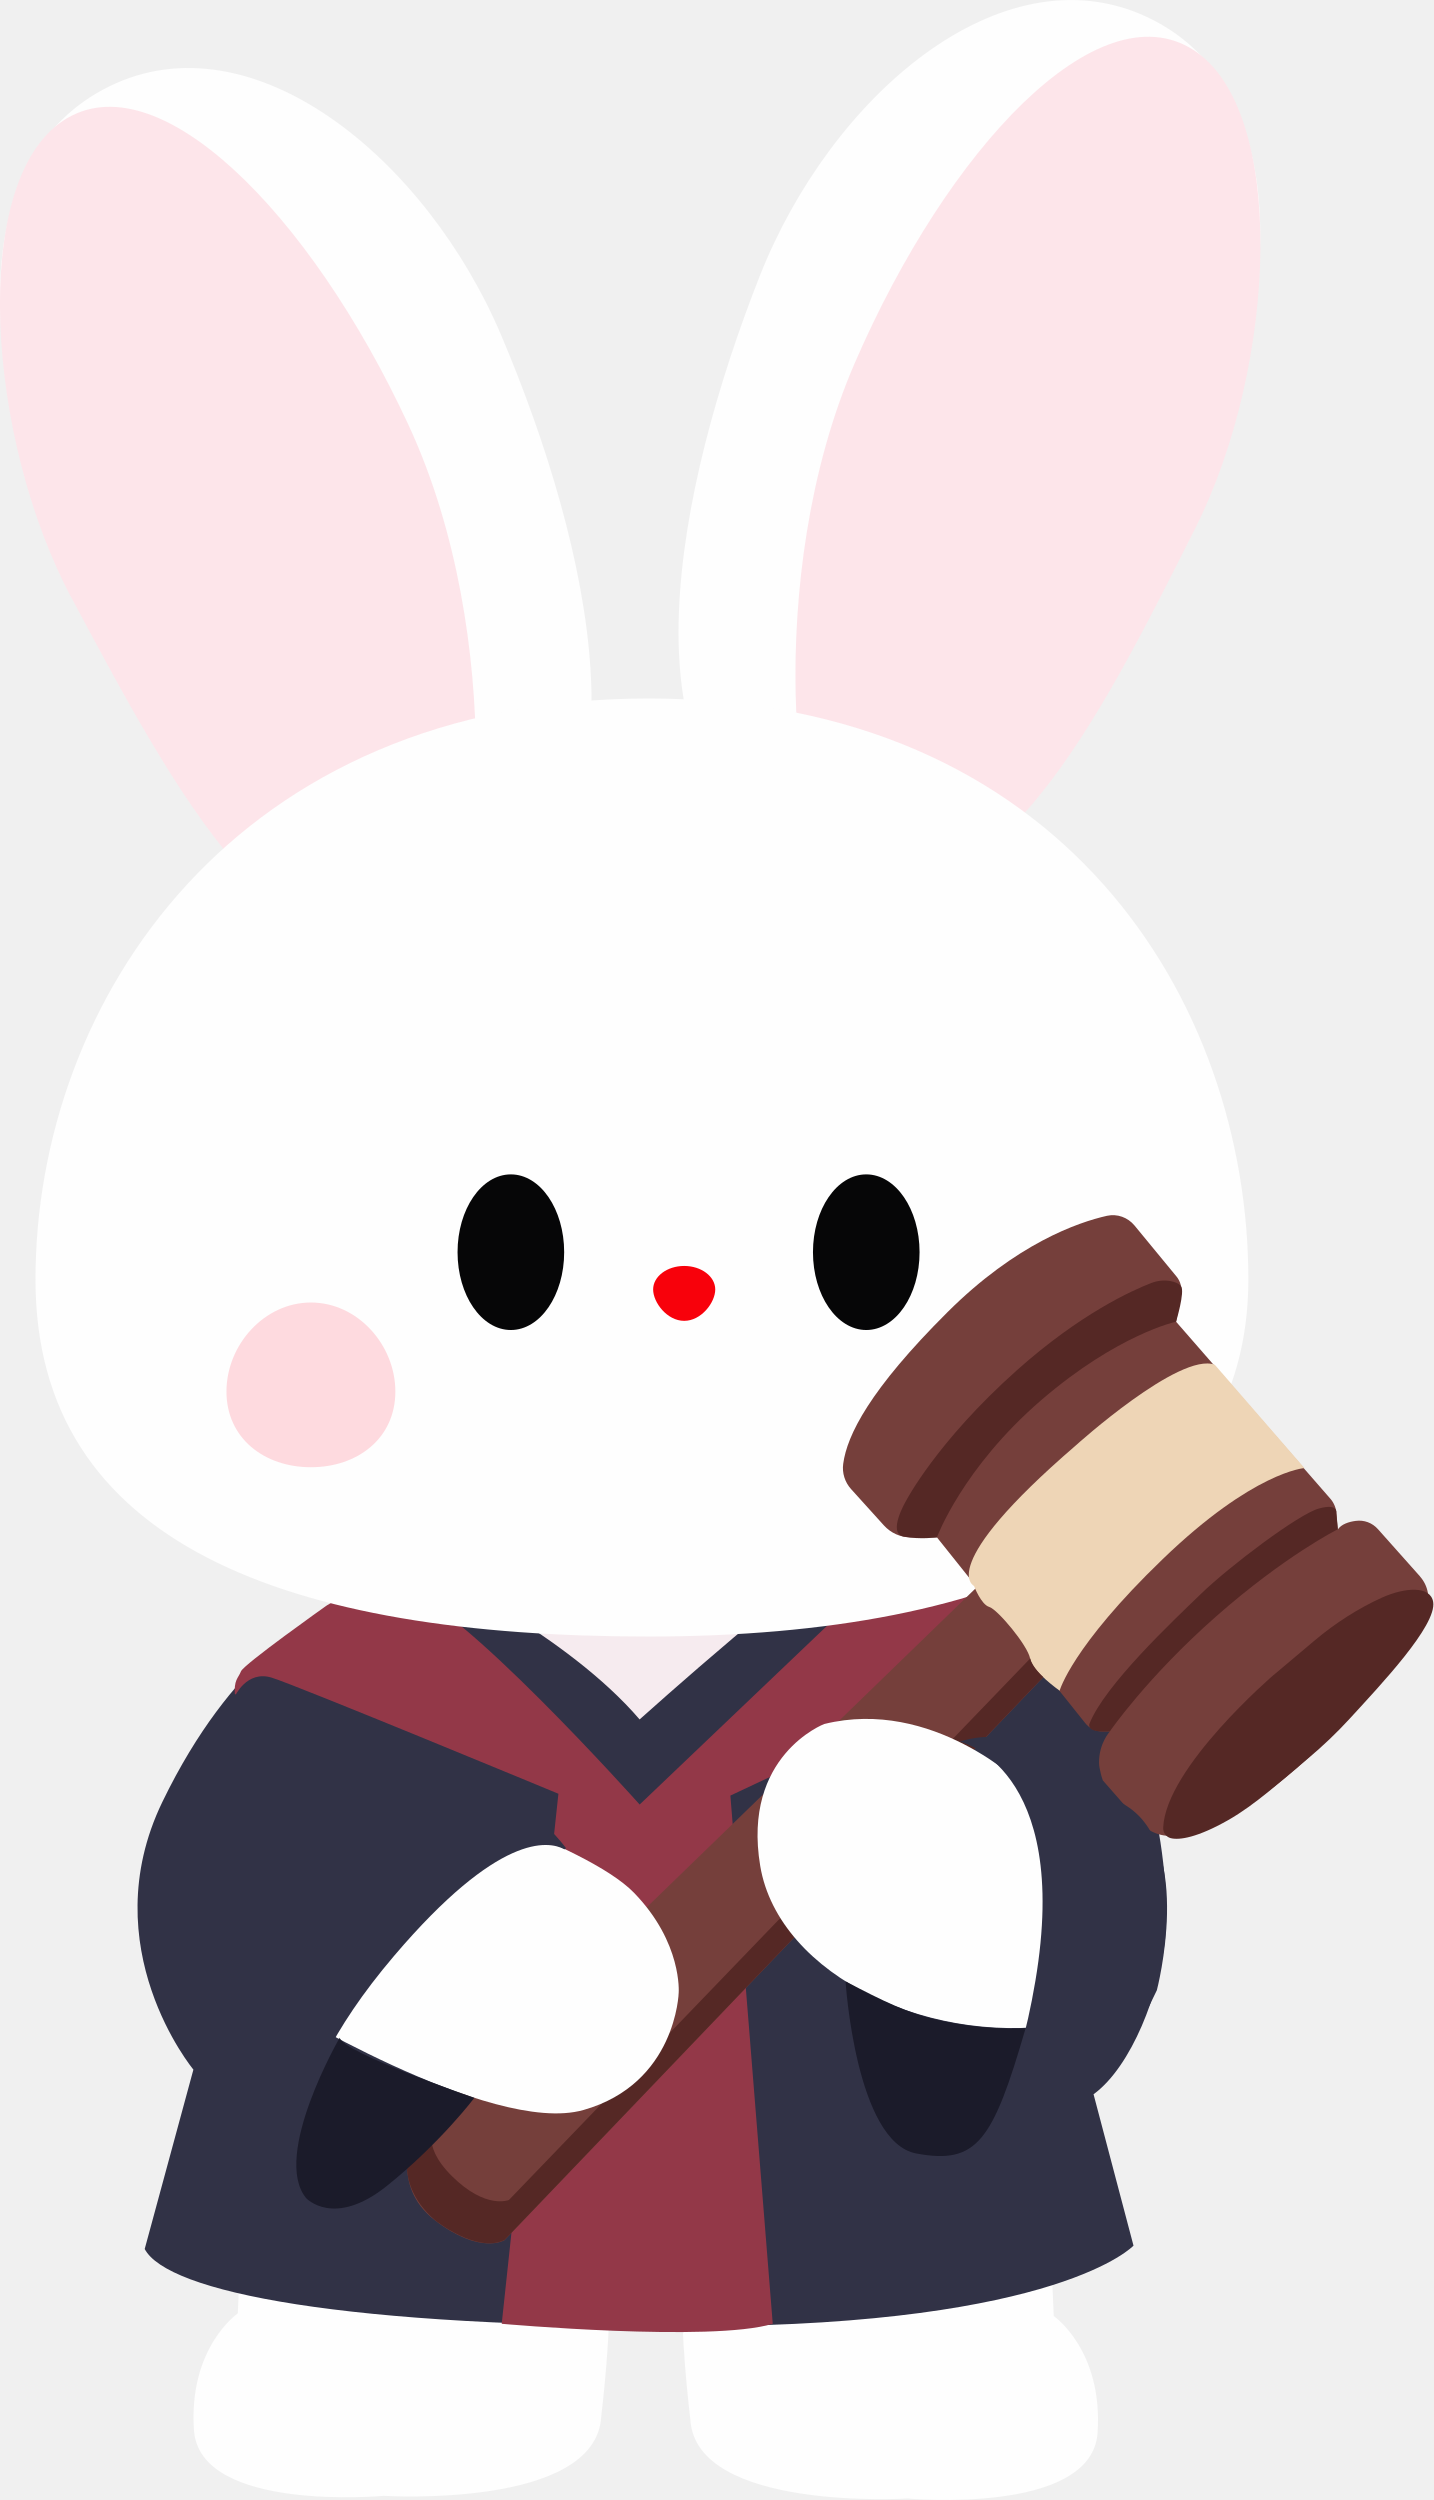
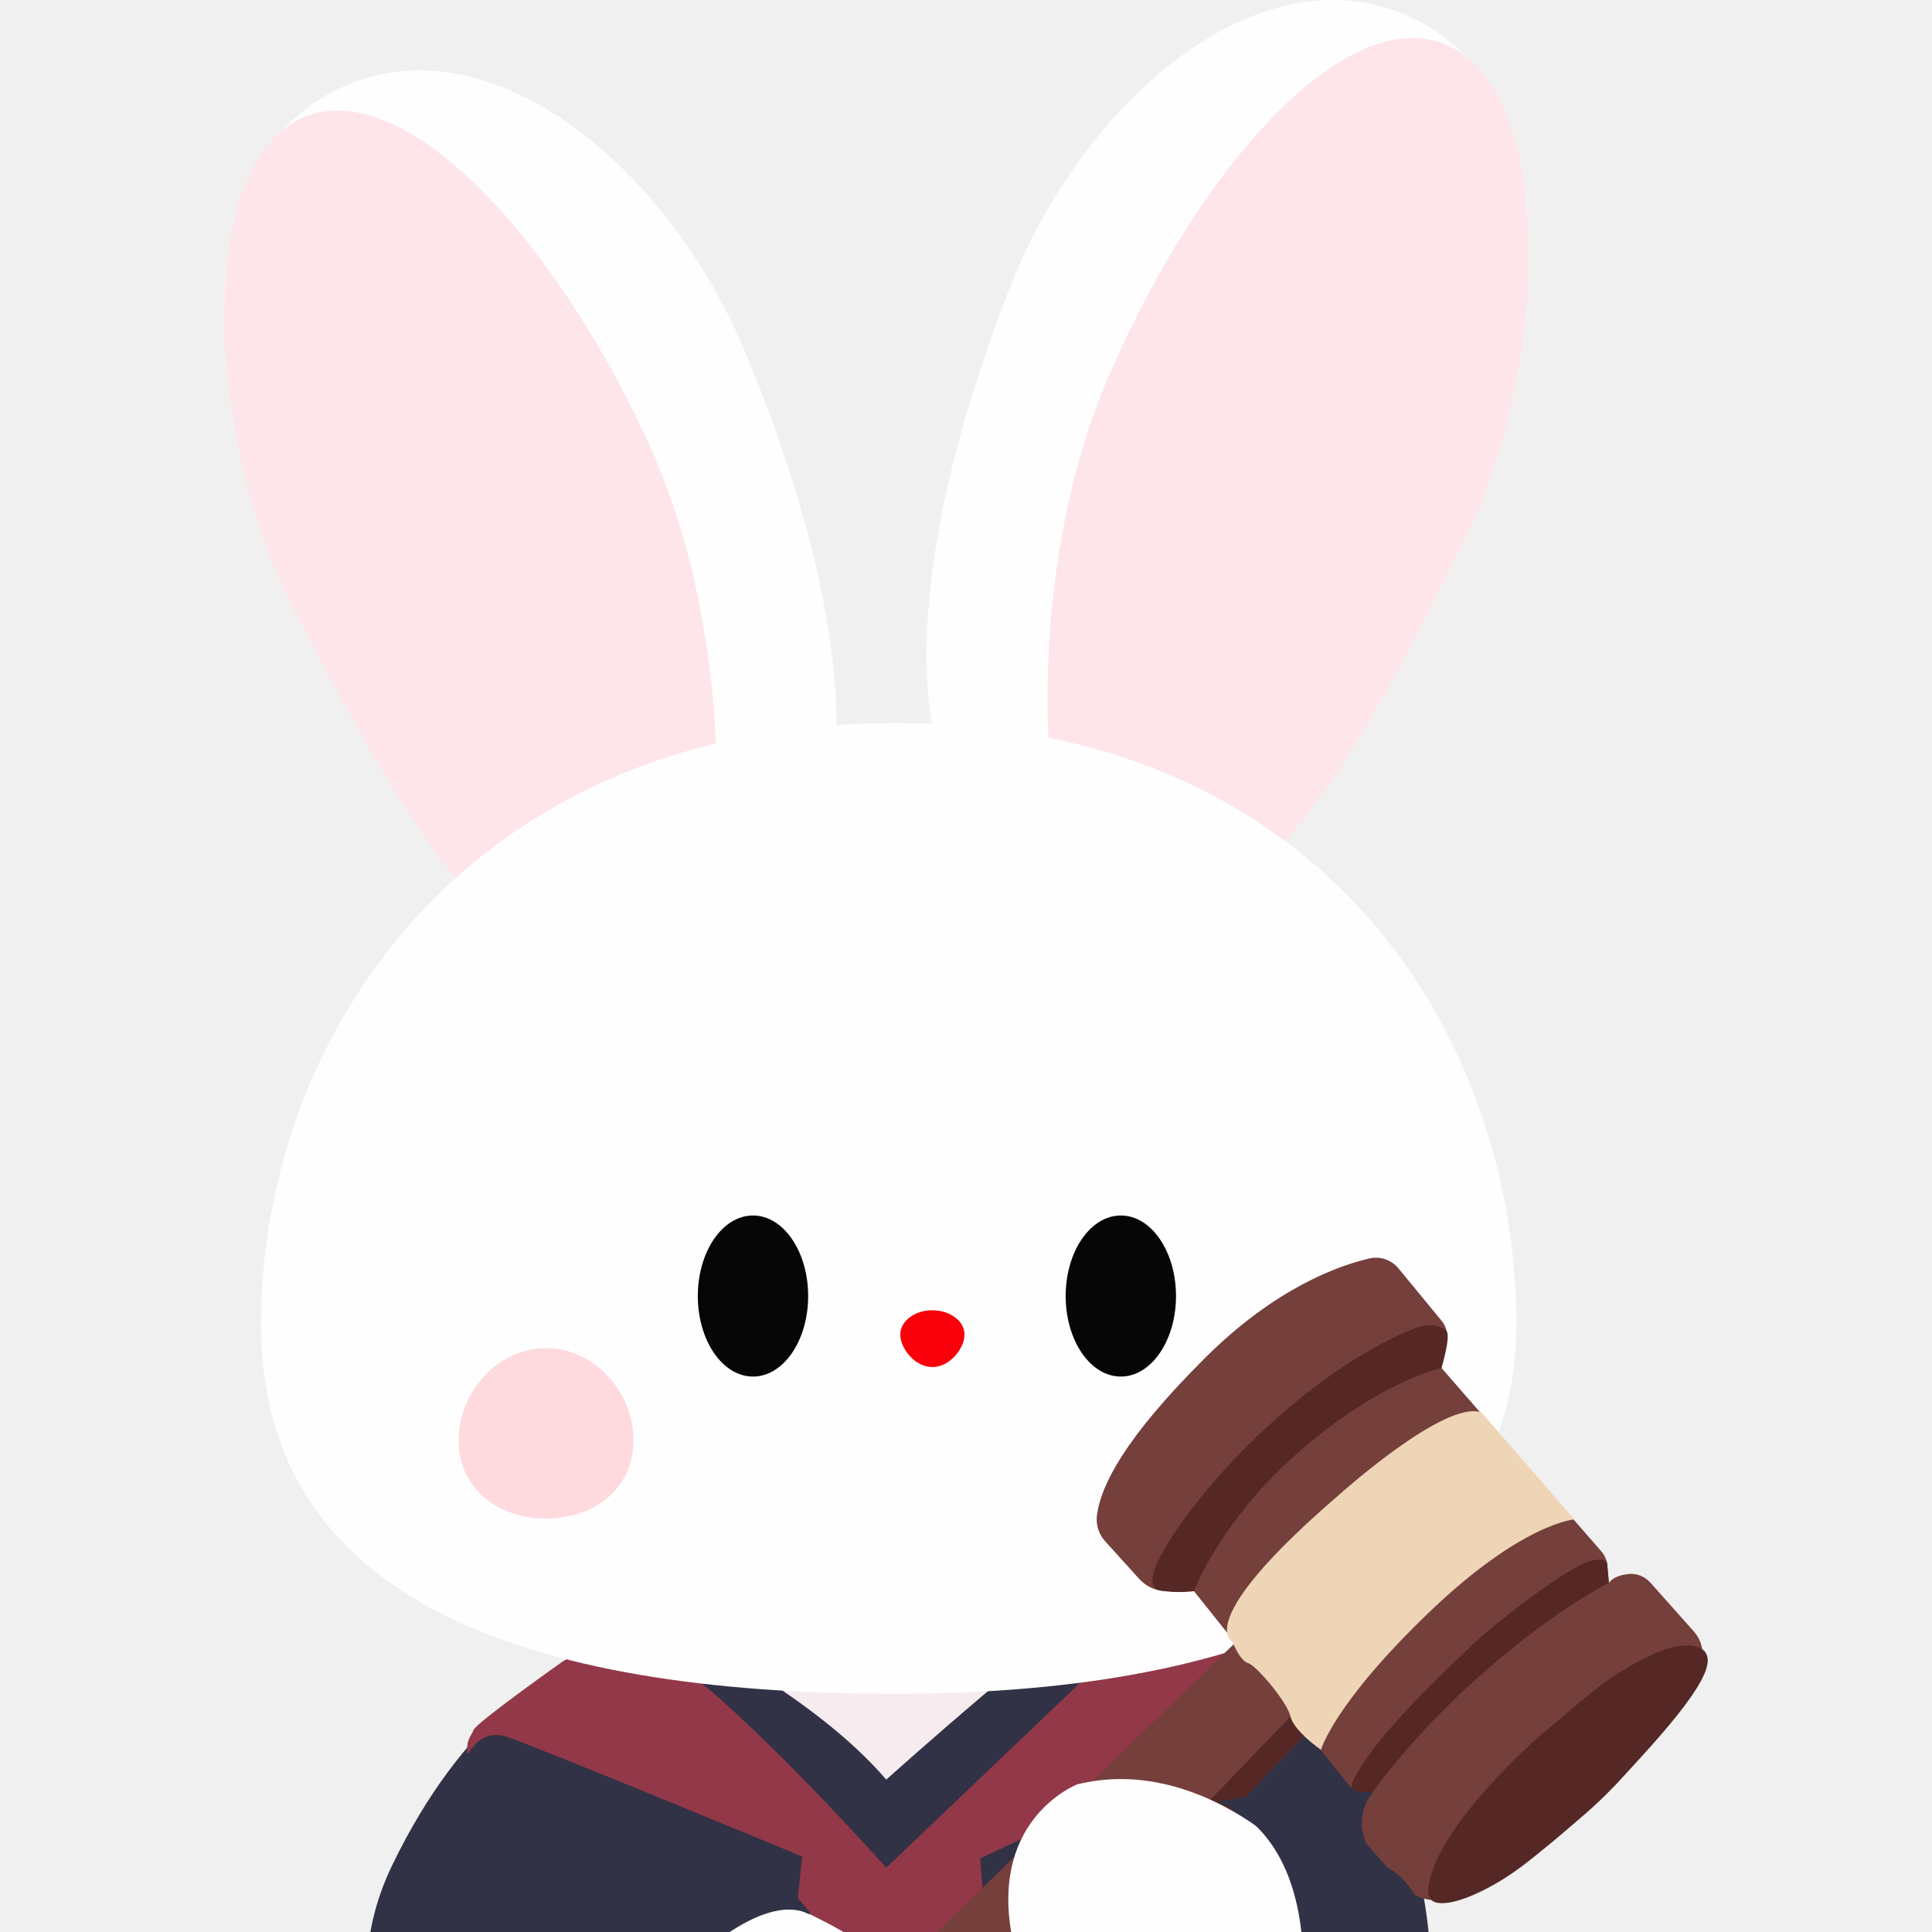
- <svg xmlns="http://www.w3.org/2000/svg" width="86" height="150" viewBox="0 0 86 150" fill="none">
+ <svg xmlns="http://www.w3.org/2000/svg" width="112" height="112" viewBox="-13 0 112 112" fill="none">
  <g clip-path="url(#clip0_1149_5498)">
    <path d="M14.379 136.208L14.268 138.803C14.268 138.803 11.307 140.832 11.637 145.801C11.967 150.77 23.032 149.75 23.032 149.75C23.032 149.75 35.742 150.54 36.072 145.011C36.072 145.011 36.815 138.818 36.422 137.418C36.029 136.018 17.204 133.459 14.375 136.203L14.379 136.208Z" fill="#FEFEFE" />
    <path d="M63.113 136.369L63.225 138.963C63.225 138.963 66.185 140.992 65.855 145.961C65.525 150.93 54.46 149.91 54.46 149.91C54.46 149.91 41.75 150.7 41.42 145.172C41.42 145.172 40.678 138.978 41.071 137.578C41.464 136.179 60.289 133.619 63.118 136.364L63.113 136.369Z" fill="#FEFEFE" />
    <path d="M32.549 95.678V104.84H50.224V94.988L32.549 95.678Z" fill="#F6EBEF" />
    <path d="M25.881 94.248C25.881 94.248 34.01 98.067 38.377 103.166C38.377 103.166 49.326 93.338 50.874 93.168C52.422 92.998 57.508 89.159 63.55 96.427C69.592 103.696 70.228 113.139 69.907 116.333C69.587 119.527 67.913 123.976 65.613 125.656L68.01 134.739C68.01 134.739 63.603 139.477 42.037 139.577C20.47 139.677 10.026 137.503 8.682 134.939L11.604 124.176C11.604 124.176 5.523 116.848 9.74 108.12C13.957 99.392 18.985 97.152 18.985 97.152L25.886 94.248H25.881Z" fill="#313246" />
    <path d="M67.966 82.946C67.966 85.75 65.7 87.485 62.9 87.485C60.099 87.485 57.833 85.745 57.833 82.946C57.833 80.147 60.099 77.602 62.9 77.602C65.7 77.602 67.966 80.141 67.966 82.946Z" fill="#FEDADF" />
    <path d="M38.377 108.27C38.377 108.27 27.225 95.788 24.236 95.453C21.246 95.118 19.548 96.368 19.548 96.368C19.548 96.368 14.617 99.862 14.457 100.282C14.297 100.702 14.011 100.777 14.098 101.771C14.098 101.771 14.802 100.202 16.296 100.657C17.791 101.112 33.505 107.625 33.505 107.625L30.103 139.428C30.103 139.428 42.697 140.547 46.365 139.428L43.823 107.735L61.23 99.542C61.23 99.542 61.541 92.803 57.678 93.333C53.815 93.863 50.258 96.943 50.258 96.943L38.377 108.275V108.27Z" fill="#933848" />
    <path d="M71.621 30.763C65.938 43.865 58.445 56.702 47.215 51.203C37.101 46.249 40.595 29.243 45.565 16.611C49.845 5.739 60.07 -3.004 68.743 0.985C77.41 4.974 77.303 17.666 71.625 30.768L71.621 30.763Z" fill="#FEFEFE" />
    <path d="M4.411 35.027C10.415 47.979 18.223 60.616 29.312 54.822C39.3 49.608 35.388 32.697 30.108 20.2C25.566 9.443 15.127 0.97 6.556 5.184C-2.009 9.398 -1.592 22.08 4.411 35.027Z" fill="#FEFEFE" />
    <path d="M71.732 31.662C65.952 43.145 59.478 56.327 50.238 52.592C47.792 51.603 45.672 34.721 51.291 21.77C56.906 8.818 65.865 -0.605 71.562 2.969C77.26 6.538 76.643 21.904 71.732 31.662Z" fill="#FDE5EA" />
    <path d="M4.324 35.931C10.385 47.259 17.18 60.271 26.328 56.297C28.749 55.242 30.453 38.311 24.517 25.514C18.582 12.707 9.395 3.524 3.785 7.243C-1.825 10.962 -0.83 26.303 4.319 35.931H4.324Z" fill="#FDE5EA" />
    <path d="M74.901 76.777C74.901 91.334 60.507 98.192 38.916 98.192C17.325 98.192 2.13 92.703 2.13 76.777C2.13 60.031 14.127 41.91 38.916 41.91C63.705 41.91 74.901 60.031 74.901 76.777Z" fill="#FEFEFE" />
    <path d="M51.976 79.801C53.742 79.801 55.174 77.711 55.174 75.132C55.174 72.554 53.742 70.463 51.976 70.463C50.209 70.463 48.778 72.554 48.778 75.132C48.778 77.711 50.209 79.801 51.976 79.801Z" fill="#060607" />
    <path d="M30.651 79.801C32.418 79.801 33.85 77.711 33.85 75.132C33.85 72.554 32.418 70.463 30.651 70.463C28.885 70.463 27.453 72.554 27.453 75.132C27.453 77.711 28.885 79.801 30.651 79.801Z" fill="#060607" />
    <path d="M42.915 77.367C42.915 78.147 42.08 79.251 41.051 79.251C40.023 79.251 39.188 78.147 39.188 77.367C39.188 76.587 40.023 75.957 41.051 75.957C42.08 75.957 42.915 76.587 42.915 77.367Z" fill="#F8010B" />
    <path d="M23.721 83.495C23.721 86.299 21.455 88.034 18.655 88.034C15.855 88.034 13.588 86.294 13.588 83.495C13.588 80.696 15.855 78.151 18.655 78.151C21.455 78.151 23.721 80.691 23.721 83.495Z" fill="#FEDADF" />
    <path d="M85.204 94.588L82.68 91.753C82.341 91.368 81.841 91.183 81.341 91.254C80.929 91.308 80.487 91.448 80.273 91.763L80.186 90.784C80.157 90.464 80.031 90.164 79.822 89.924L70.567 79.306L70.864 77.647C70.931 77.267 70.829 76.877 70.587 76.587L68.073 73.533C67.665 73.038 67.03 72.813 66.418 72.948C64.686 73.338 60.983 74.612 56.853 78.726C52.165 83.395 50.825 86.115 50.593 87.824C50.515 88.379 50.694 88.934 51.063 89.344L53.033 91.523C53.451 91.983 54.028 92.243 54.64 92.243H56.217L58.605 95.233L24.818 128C24.818 128 23.358 131.104 26.085 133.209C28.807 135.313 30.268 134.413 30.268 134.413L62.769 100.451L65.113 103.386C65.365 103.706 65.748 103.891 66.146 103.891H66.593C66.593 103.891 65.933 104.59 65.942 105.77C65.942 105.875 65.957 105.98 65.977 106.085C66.01 106.27 66.078 106.58 66.171 106.825L68.316 109.274C68.893 109.934 69.752 110.264 70.601 110.124C72.237 109.859 75.153 108.739 79.298 104.715C83.476 100.661 85.005 98.037 85.563 96.632C85.84 95.937 85.694 95.148 85.204 94.593V94.588Z" fill="#753F3B" />
    <path d="M56.222 92.238C56.222 92.238 55.232 92.388 54.222 92.193C53.213 91.998 54.363 90.049 54.363 90.049C54.363 90.049 56.198 86.51 61.017 82.211C64.836 78.806 67.947 77.417 69.073 76.982C69.437 76.842 69.835 76.792 70.218 76.862C70.47 76.907 70.728 76.997 70.864 77.177C71.106 77.507 70.563 79.301 70.563 79.301C70.563 79.301 67.064 80.056 62.477 84.005C57.751 88.079 56.217 92.233 56.217 92.233L56.222 92.238Z" fill="#552825" />
    <path d="M58.45 95.162C58.45 95.162 56.013 94.078 64.555 86.719C64.555 86.719 70.786 81.091 72.887 81.885L78.269 88.084C78.269 88.084 75.217 88.284 69.757 93.553C64.293 98.817 63.579 101.441 63.579 101.441C63.579 101.441 61.949 100.306 61.808 99.516C61.667 98.727 59.847 96.557 59.357 96.417C58.867 96.277 58.445 95.167 58.445 95.167L58.45 95.162Z" fill="#EED5B6" />
    <path d="M66.593 103.881C66.593 103.881 68.82 100.636 72.97 96.982C77.119 93.328 80.264 91.758 80.264 91.758L80.176 90.779C80.176 90.779 80.332 90.179 79.123 90.514C77.915 90.849 73.799 93.948 72.072 95.618C70.344 97.287 66.292 101.101 65.37 103.416C65.37 103.416 65.273 103.636 65.535 103.781C65.821 103.941 66.588 103.881 66.588 103.881H66.593Z" fill="#552825" />
    <path d="M76.43 100.486C76.43 100.486 69.946 106.045 69.791 109.659C69.776 109.954 69.966 110.219 70.242 110.289C70.771 110.424 71.863 110.244 73.678 109.214C75.343 108.269 76.876 106.84 78.507 105.485C79.38 104.755 80.206 103.965 80.977 103.126C82.836 101.096 86.218 97.527 85.99 96.117C85.83 95.142 84.316 95.228 82.918 95.857C81.521 96.487 80.113 97.387 78.885 98.422L76.43 100.491V100.486Z" fill="#552825" />
    <path d="M61.808 99.512L30.535 131.999C30.535 131.999 29.152 132.584 27.123 130.574C25.095 128.565 26.148 127.395 26.148 127.395C26.148 127.395 26.298 126.885 25.813 127.025L24.818 127.99C24.818 127.99 23.29 130.754 26.085 133.199C26.085 133.199 28.57 135.218 30.268 134.404L62.594 100.626C62.594 100.626 61.934 100.047 61.813 99.512H61.808Z" fill="#552825" />
    <path d="M23.92 107.16C23.92 107.16 35.121 110.559 38.038 113.564C40.954 116.568 40.721 119.567 40.721 119.567C40.721 119.567 40.571 125.021 35.005 126.601C29.438 128.18 16.248 120.042 16.248 120.042L23.92 107.16Z" fill="#FEFEFE" />
    <path d="M61.318 107.055C61.318 107.055 55.95 101.836 49.452 103.441C49.452 103.441 44.512 105.33 45.613 111.954C46.715 118.577 56.081 123.021 64.443 121.322C72.805 119.622 61.322 107.055 61.322 107.055H61.318Z" fill="#FEFEFE" />
    <path d="M33.932 110.844C33.976 110.899 33.913 110.979 33.85 110.949C32.889 110.444 29.919 109.979 23.649 117.348C15.903 126.446 18.107 131.404 18.107 131.404C18.107 131.404 18.592 132.204 18.844 132.204C18.844 132.204 11.39 126.311 8.847 118.307C6.304 110.304 13.894 101.631 13.894 101.631C13.894 101.631 27.788 103.071 33.932 110.844Z" fill="#313246" />
    <path d="M57.581 104.496C57.581 104.496 64.293 105.985 62.123 118.857C59.954 131.729 55.101 129.39 55.101 129.39C55.101 129.39 50.971 128.115 50.864 119.072L50 118.433C50 118.433 50.452 130.31 54.863 130.37C59.275 130.43 64.627 129.62 69.412 119.412C69.412 119.412 71.645 110.899 67.578 108.345C63.511 105.79 61.201 103.376 57.581 104.496Z" fill="#313246" />
    <path d="M20.383 122.262C20.383 122.262 16.291 129.335 18.364 131.884C18.364 131.884 20.028 133.704 23.212 131.155C26.395 128.605 28.463 125.871 28.463 125.871C28.463 125.871 20.533 123.147 20.383 122.262Z" fill="#1B1B2A" />
    <path d="M61.541 121.687C61.541 121.687 59.197 121.887 56.072 121.147C54.426 120.757 53.024 120.087 50.733 118.882C50.733 118.882 51.345 128.535 54.98 129.21C58.614 129.885 59.566 128.495 61.541 121.682V121.687Z" fill="#1B1B2A" />
  </g>
  <defs>
    <clipPath id="clip0_1149_5498">
      <rect width="86" height="150" fill="white" />
    </clipPath>
  </defs>
</svg>
